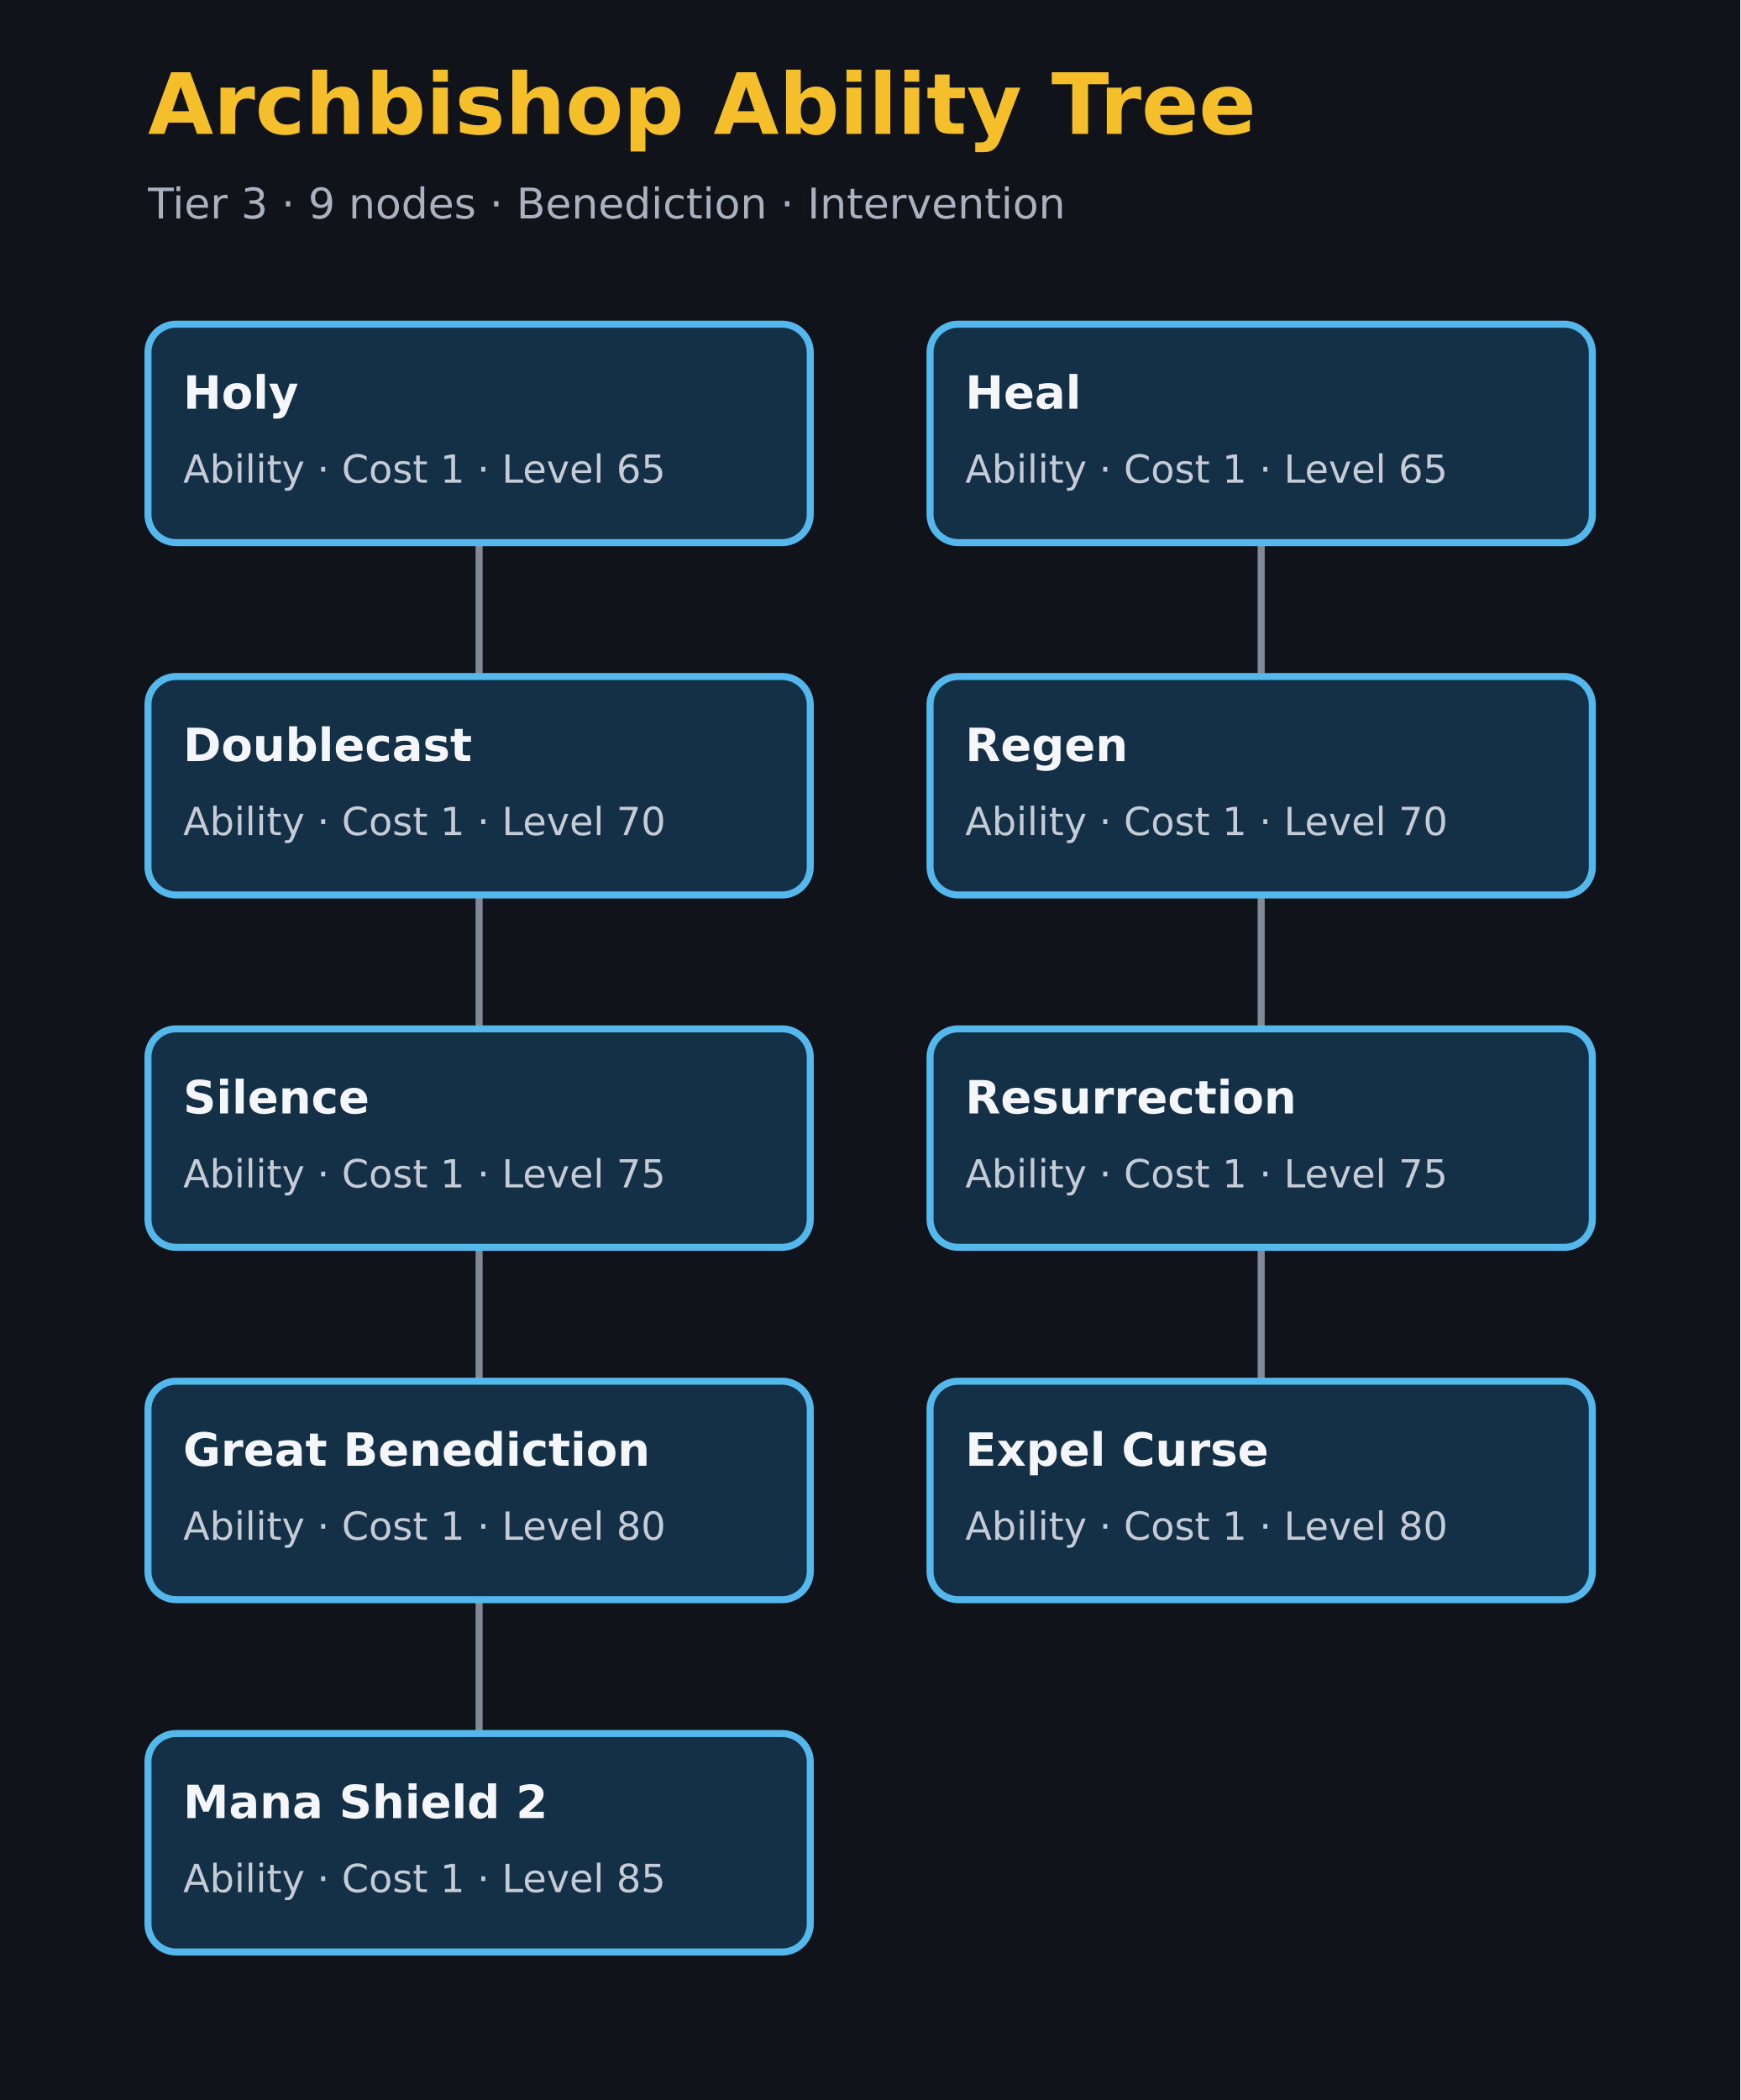
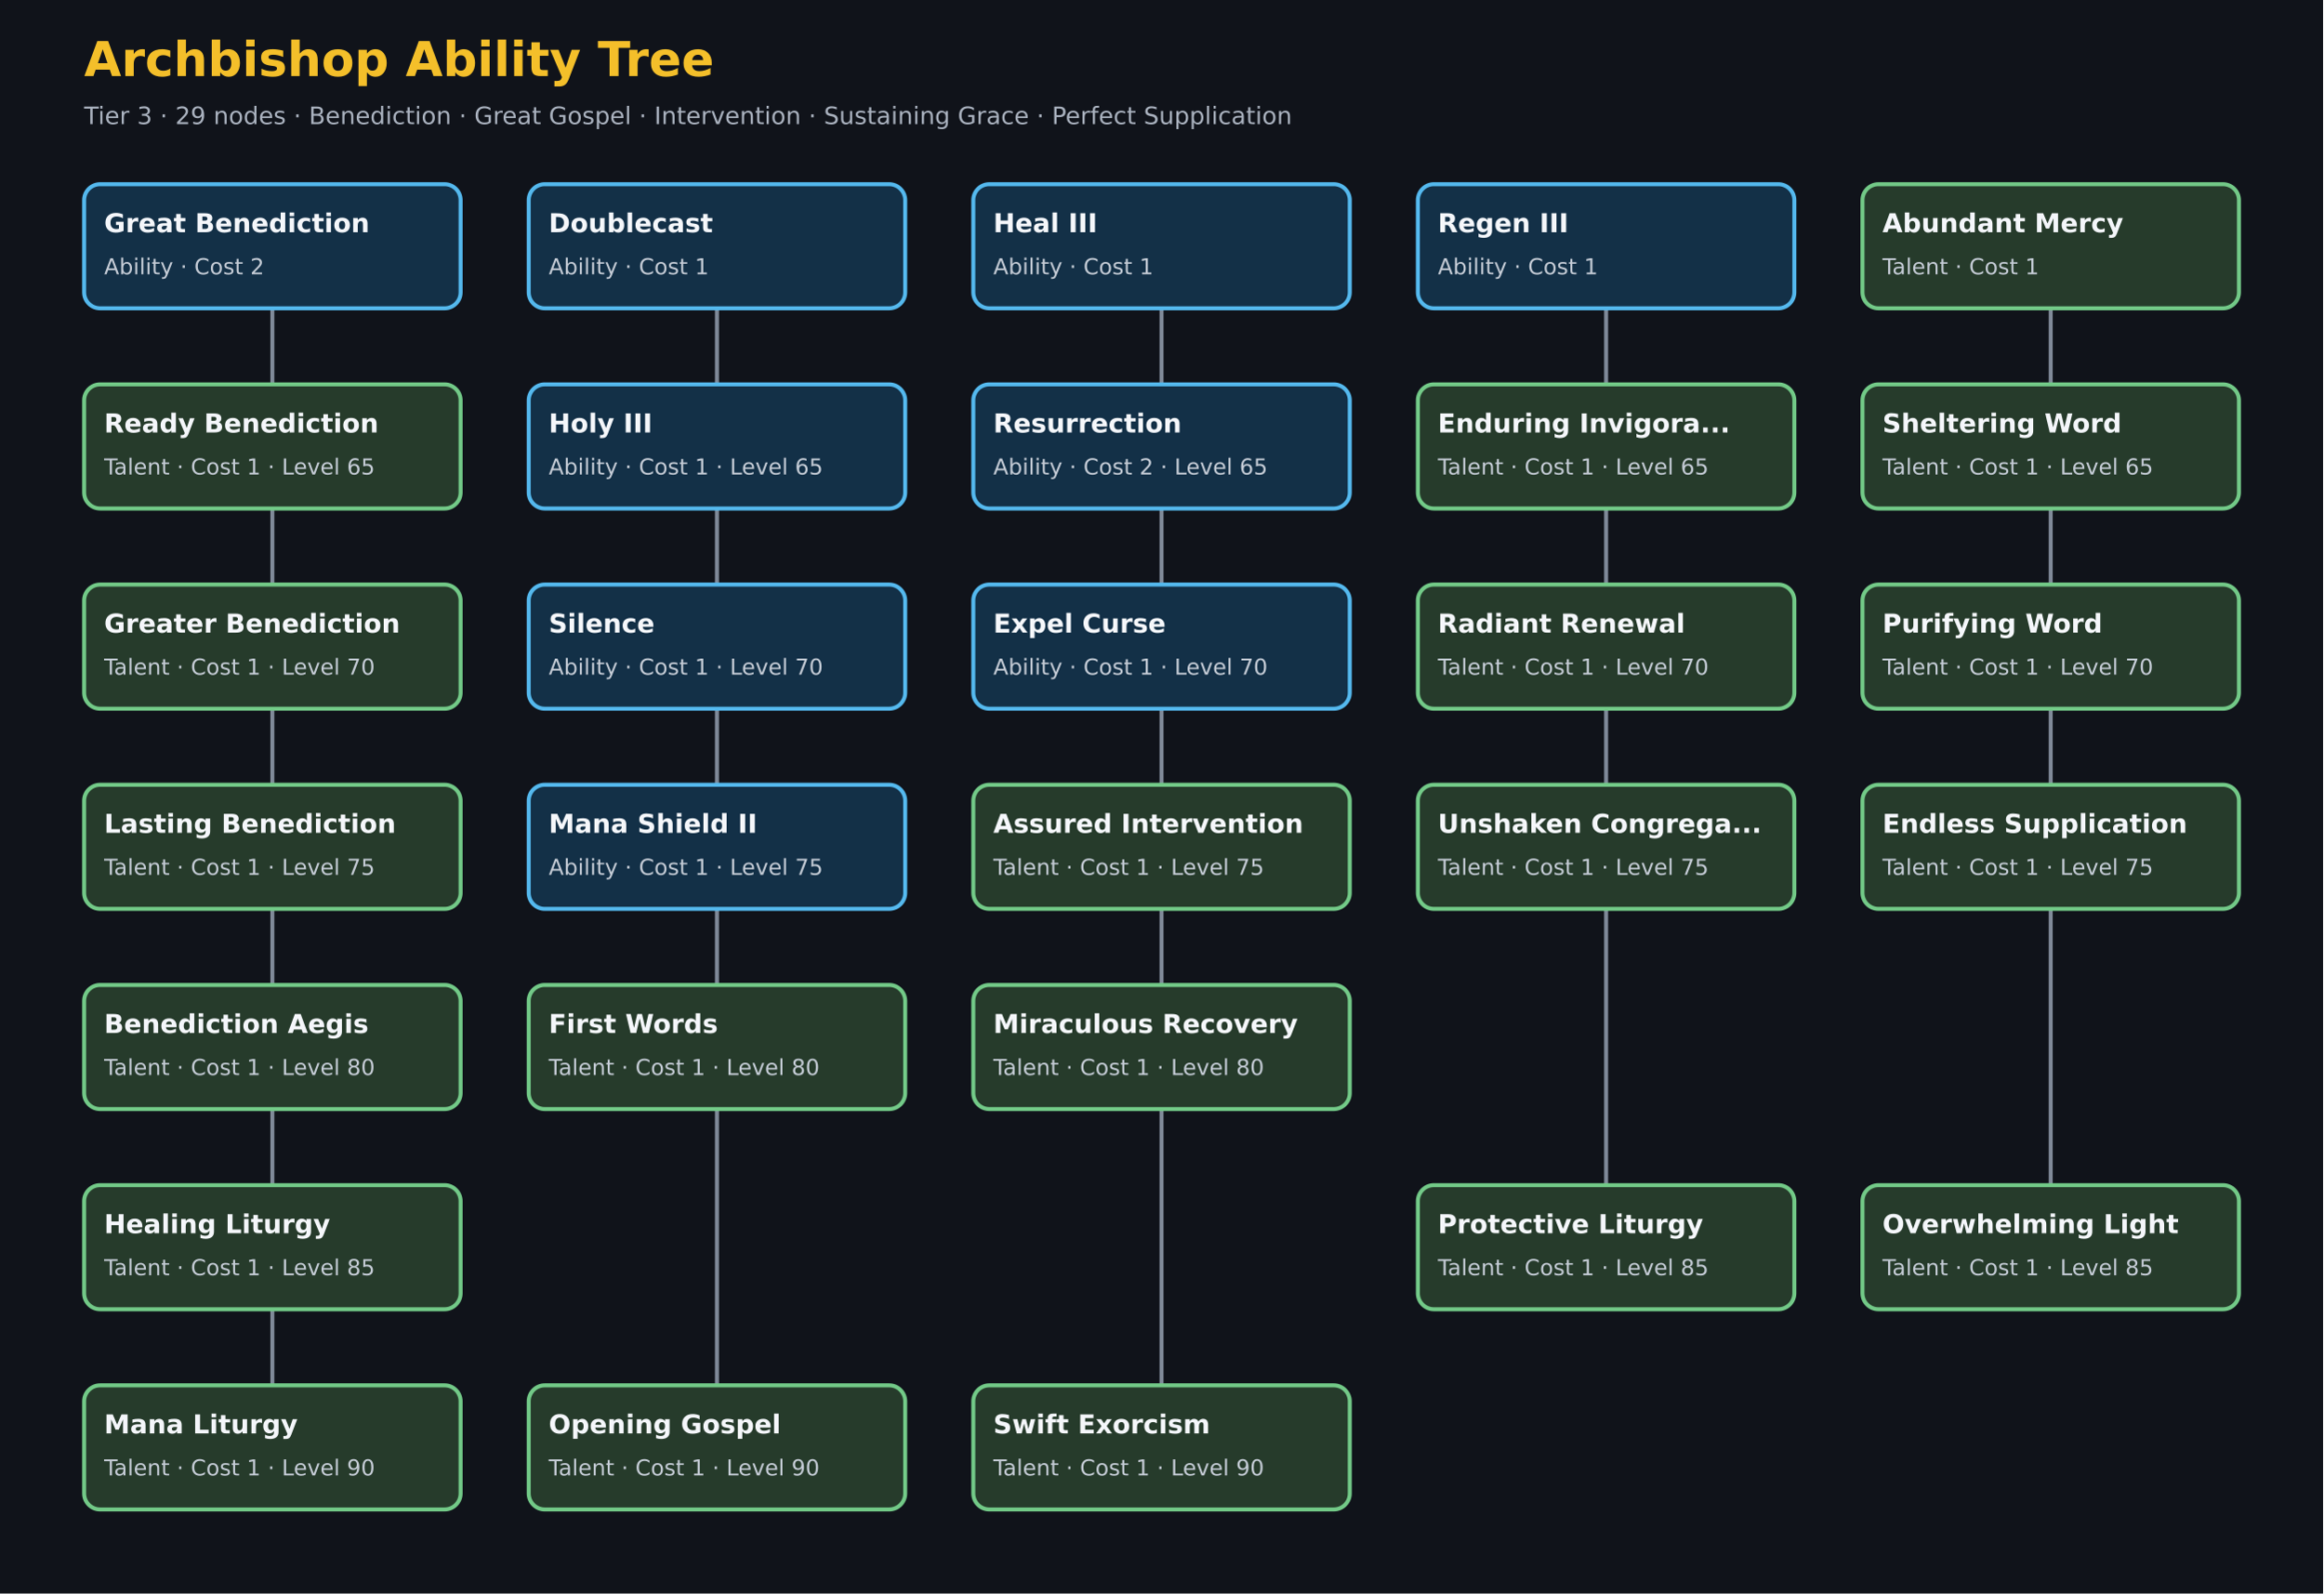
- <svg xmlns="http://www.w3.org/2000/svg" width="494" height="596" viewBox="0 0 494 596">
+ <svg xmlns="http://www.w3.org/2000/svg" width="1160" height="796" viewBox="0 0 1160 796">
  <style>
text{font-family:DejaVu Sans,Arial,sans-serif}
.title{fill:#f4bf2a;font-size:24px;font-weight:700}
.meta{fill:#aab2bf;font-size:12px}
.name{fill:#f4f6fa;font-size:13px;font-weight:700}
.detail{fill:#c5ccd6;font-size:11px}
.resource{fill:#e6bfdc;font-size:9px;font-weight:700}
.edge{fill:none;stroke:#7f8998;stroke-width:2}
.promotion-edge{fill:none;stroke:#c59d3d;stroke-width:3}
</style>
-   <rect width="494" height="596" fill="#10131a" />
+   <rect width="1160" height="796" fill="#10131a" />
  <text class="title" x="42" y="38">Archbishop Ability Tree</text>
-   <text class="meta" x="42" y="62">Tier 3 · 9 nodes · Benediction · Intervention</text>
+   <text class="meta" x="42" y="62">Tier 3 · 29 nodes · Benediction · Great Gospel · Intervention · Sustaining Grace · Perfect Supplication</text>
  <path class="edge" d="M 136.0 123.0 V 173.0 H 136.0 V 223.0" />
  <path class="edge" d="M 136.0 223.0 V 273.0 H 136.0 V 323.0" />
-   <path class="edge" d="M 358.0 123.0 V 173.0 H 358.0 V 223.0" />
  <path class="edge" d="M 136.0 323.0 V 373.0 H 136.0 V 423.0" />
  <path class="edge" d="M 136.0 423.0 V 473.0 H 136.0 V 523.0" />
+   <path class="edge" d="M 136.0 523.0 V 573.0 H 136.0 V 623.0" />
+   <path class="edge" d="M 136.0 623.0 V 673.0 H 136.0 V 723.0" />
+   <path class="edge" d="M 358.0 123.0 V 173.0 H 358.0 V 223.0" />
  <path class="edge" d="M 358.0 223.0 V 273.0 H 358.0 V 323.0" />
  <path class="edge" d="M 358.0 323.0 V 373.0 H 358.0 V 423.0" />
+   <path class="edge" d="M 358.0 423.0 V 473.0 H 358.0 V 523.0" />
+   <path class="edge" d="M 358.0 523.0 V 623.0 H 358.0 V 723.0" />
+   <path class="edge" d="M 580.0 123.0 V 173.0 H 580.0 V 223.0" />
+   <path class="edge" d="M 580.0 223.0 V 273.0 H 580.0 V 323.0" />
+   <path class="edge" d="M 580.0 323.0 V 373.0 H 580.0 V 423.0" />
+   <path class="edge" d="M 580.0 423.0 V 473.0 H 580.0 V 523.0" />
+   <path class="edge" d="M 580.0 523.0 V 623.0 H 580.0 V 723.0" />
+   <path class="edge" d="M 802.0 123.0 V 173.0 H 802.0 V 223.0" />
+   <path class="edge" d="M 802.0 223.0 V 273.0 H 802.0 V 323.0" />
+   <path class="edge" d="M 802.0 323.0 V 373.0 H 802.0 V 423.0" />
+   <path class="edge" d="M 802.0 423.0 V 523.0 H 802.0 V 623.0" />
+   <path class="edge" d="M 1024.0 123.0 V 173.0 H 1024.0 V 223.0" />
+   <path class="edge" d="M 1024.0 223.0 V 273.0 H 1024.0 V 323.0" />
+   <path class="edge" d="M 1024.0 323.0 V 373.0 H 1024.0 V 423.0" />
+   <path class="edge" d="M 1024.0 423.0 V 523.0 H 1024.0 V 623.0" />
+   <rect x="42.0" y="92.0" width="188" height="62" rx="8" fill="#133047" stroke="#54b8ed" stroke-width="2" />
+   <text class="name" x="52.0" y="116.0">Great Benediction</text>
+   <text class="detail" x="52.0" y="137.0">Ability · Cost 2</text>
+   <rect x="42.0" y="192.0" width="188" height="62" rx="8" fill="#263b2b" stroke="#72c987" stroke-width="2" />
+   <text class="name" x="52.0" y="216.0">Ready Benediction</text>
+   <text class="detail" x="52.0" y="237.0">Talent · Cost 1 · Level 65</text>
+   <rect x="42.0" y="292.0" width="188" height="62" rx="8" fill="#263b2b" stroke="#72c987" stroke-width="2" />
+   <text class="name" x="52.0" y="316.0">Greater Benediction</text>
+   <text class="detail" x="52.0" y="337.0">Talent · Cost 1 · Level 70</text>
+   <rect x="42.0" y="392.0" width="188" height="62" rx="8" fill="#263b2b" stroke="#72c987" stroke-width="2" />
+   <text class="name" x="52.0" y="416.0">Lasting Benediction</text>
+   <text class="detail" x="52.0" y="437.0">Talent · Cost 1 · Level 75</text>
+   <rect x="42.0" y="492.0" width="188" height="62" rx="8" fill="#263b2b" stroke="#72c987" stroke-width="2" />
+   <text class="name" x="52.0" y="516.0">Benediction Aegis</text>
+   <text class="detail" x="52.0" y="537.0">Talent · Cost 1 · Level 80</text>
+   <rect x="42.0" y="592.0" width="188" height="62" rx="8" fill="#263b2b" stroke="#72c987" stroke-width="2" />
+   <text class="name" x="52.0" y="616.0">Healing Liturgy</text>
+   <text class="detail" x="52.0" y="637.0">Talent · Cost 1 · Level 85</text>
+   <rect x="42.0" y="692.0" width="188" height="62" rx="8" fill="#263b2b" stroke="#72c987" stroke-width="2" />
+   <text class="name" x="52.0" y="716.0">Mana Liturgy</text>
+   <text class="detail" x="52.0" y="737.0">Talent · Cost 1 · Level 90</text>
  <rect x="264.0" y="92.0" width="188" height="62" rx="8" fill="#133047" stroke="#54b8ed" stroke-width="2" />
-   <text class="name" x="274.0" y="116.0">Heal</text>
-   <text class="detail" x="274.0" y="137.0">Ability · Cost 1 · Level 65</text>
-   <rect x="42.0" y="92.0" width="188" height="62" rx="8" fill="#133047" stroke="#54b8ed" stroke-width="2" />
-   <text class="name" x="52.0" y="116.0">Holy</text>
-   <text class="detail" x="52.0" y="137.0">Ability · Cost 1 · Level 65</text>
-   <rect x="42.0" y="192.0" width="188" height="62" rx="8" fill="#133047" stroke="#54b8ed" stroke-width="2" />
-   <text class="name" x="52.0" y="216.0">Doublecast</text>
-   <text class="detail" x="52.0" y="237.0">Ability · Cost 1 · Level 70</text>
-   <rect x="42.0" y="292.0" width="188" height="62" rx="8" fill="#133047" stroke="#54b8ed" stroke-width="2" />
-   <text class="name" x="52.0" y="316.0">Silence</text>
-   <text class="detail" x="52.0" y="337.0">Ability · Cost 1 · Level 75</text>
+   <text class="name" x="274.0" y="116.0">Doublecast</text>
+   <text class="detail" x="274.0" y="137.0">Ability · Cost 1</text>
  <rect x="264.0" y="192.0" width="188" height="62" rx="8" fill="#133047" stroke="#54b8ed" stroke-width="2" />
-   <text class="name" x="274.0" y="216.0">Regen</text>
-   <text class="detail" x="274.0" y="237.0">Ability · Cost 1 · Level 70</text>
-   <rect x="42.0" y="392.0" width="188" height="62" rx="8" fill="#133047" stroke="#54b8ed" stroke-width="2" />
-   <text class="name" x="52.0" y="416.0">Great Benediction</text>
-   <text class="detail" x="52.0" y="437.0">Ability · Cost 1 · Level 80</text>
-   <rect x="42.0" y="492.0" width="188" height="62" rx="8" fill="#133047" stroke="#54b8ed" stroke-width="2" />
-   <text class="name" x="52.0" y="516.0">Mana Shield 2</text>
-   <text class="detail" x="52.0" y="537.0">Ability · Cost 1 · Level 85</text>
+   <text class="name" x="274.0" y="216.0">Holy III</text>
+   <text class="detail" x="274.0" y="237.0">Ability · Cost 1 · Level 65</text>
  <rect x="264.0" y="292.0" width="188" height="62" rx="8" fill="#133047" stroke="#54b8ed" stroke-width="2" />
-   <text class="name" x="274.0" y="316.0">Resurrection</text>
-   <text class="detail" x="274.0" y="337.0">Ability · Cost 1 · Level 75</text>
+   <text class="name" x="274.0" y="316.0">Silence</text>
+   <text class="detail" x="274.0" y="337.0">Ability · Cost 1 · Level 70</text>
  <rect x="264.0" y="392.0" width="188" height="62" rx="8" fill="#133047" stroke="#54b8ed" stroke-width="2" />
-   <text class="name" x="274.0" y="416.0">Expel Curse</text>
-   <text class="detail" x="274.0" y="437.0">Ability · Cost 1 · Level 80</text>
+   <text class="name" x="274.0" y="416.0">Mana Shield II</text>
+   <text class="detail" x="274.0" y="437.0">Ability · Cost 1 · Level 75</text>
+   <rect x="264.0" y="492.0" width="188" height="62" rx="8" fill="#263b2b" stroke="#72c987" stroke-width="2" />
+   <text class="name" x="274.0" y="516.0">First Words</text>
+   <text class="detail" x="274.0" y="537.0">Talent · Cost 1 · Level 80</text>
+   <rect x="264.0" y="692.0" width="188" height="62" rx="8" fill="#263b2b" stroke="#72c987" stroke-width="2" />
+   <text class="name" x="274.0" y="716.0">Opening Gospel</text>
+   <text class="detail" x="274.0" y="737.0">Talent · Cost 1 · Level 90</text>
+   <rect x="486.0" y="92.0" width="188" height="62" rx="8" fill="#133047" stroke="#54b8ed" stroke-width="2" />
+   <text class="name" x="496.0" y="116.0">Heal III</text>
+   <text class="detail" x="496.0" y="137.0">Ability · Cost 1</text>
+   <rect x="486.0" y="192.0" width="188" height="62" rx="8" fill="#133047" stroke="#54b8ed" stroke-width="2" />
+   <text class="name" x="496.0" y="216.0">Resurrection</text>
+   <text class="detail" x="496.0" y="237.0">Ability · Cost 2 · Level 65</text>
+   <rect x="486.0" y="292.0" width="188" height="62" rx="8" fill="#133047" stroke="#54b8ed" stroke-width="2" />
+   <text class="name" x="496.0" y="316.0">Expel Curse</text>
+   <text class="detail" x="496.0" y="337.0">Ability · Cost 1 · Level 70</text>
+   <rect x="486.0" y="392.0" width="188" height="62" rx="8" fill="#263b2b" stroke="#72c987" stroke-width="2" />
+   <text class="name" x="496.0" y="416.0">Assured Intervention</text>
+   <text class="detail" x="496.0" y="437.0">Talent · Cost 1 · Level 75</text>
+   <rect x="486.0" y="492.0" width="188" height="62" rx="8" fill="#263b2b" stroke="#72c987" stroke-width="2" />
+   <text class="name" x="496.0" y="516.0">Miraculous Recovery</text>
+   <text class="detail" x="496.0" y="537.0">Talent · Cost 1 · Level 80</text>
+   <rect x="486.0" y="692.0" width="188" height="62" rx="8" fill="#263b2b" stroke="#72c987" stroke-width="2" />
+   <text class="name" x="496.0" y="716.0">Swift Exorcism</text>
+   <text class="detail" x="496.0" y="737.0">Talent · Cost 1 · Level 90</text>
+   <rect x="708.0" y="92.0" width="188" height="62" rx="8" fill="#133047" stroke="#54b8ed" stroke-width="2" />
+   <text class="name" x="718.0" y="116.0">Regen III</text>
+   <text class="detail" x="718.0" y="137.0">Ability · Cost 1</text>
+   <rect x="708.0" y="192.0" width="188" height="62" rx="8" fill="#263b2b" stroke="#72c987" stroke-width="2" />
+   <text class="name" x="718.0" y="216.0">Enduring Invigora...</text>
+   <text class="detail" x="718.0" y="237.0">Talent · Cost 1 · Level 65</text>
+   <rect x="708.0" y="292.0" width="188" height="62" rx="8" fill="#263b2b" stroke="#72c987" stroke-width="2" />
+   <text class="name" x="718.0" y="316.0">Radiant Renewal</text>
+   <text class="detail" x="718.0" y="337.0">Talent · Cost 1 · Level 70</text>
+   <rect x="708.0" y="392.0" width="188" height="62" rx="8" fill="#263b2b" stroke="#72c987" stroke-width="2" />
+   <text class="name" x="718.0" y="416.0">Unshaken Congrega...</text>
+   <text class="detail" x="718.0" y="437.0">Talent · Cost 1 · Level 75</text>
+   <rect x="708.0" y="592.0" width="188" height="62" rx="8" fill="#263b2b" stroke="#72c987" stroke-width="2" />
+   <text class="name" x="718.0" y="616.0">Protective Liturgy</text>
+   <text class="detail" x="718.0" y="637.0">Talent · Cost 1 · Level 85</text>
+   <rect x="930.0" y="92.0" width="188" height="62" rx="8" fill="#263b2b" stroke="#72c987" stroke-width="2" />
+   <text class="name" x="940.0" y="116.0">Abundant Mercy</text>
+   <text class="detail" x="940.0" y="137.0">Talent · Cost 1</text>
+   <rect x="930.0" y="192.0" width="188" height="62" rx="8" fill="#263b2b" stroke="#72c987" stroke-width="2" />
+   <text class="name" x="940.0" y="216.0">Sheltering Word</text>
+   <text class="detail" x="940.0" y="237.0">Talent · Cost 1 · Level 65</text>
+   <rect x="930.0" y="292.0" width="188" height="62" rx="8" fill="#263b2b" stroke="#72c987" stroke-width="2" />
+   <text class="name" x="940.0" y="316.0">Purifying Word</text>
+   <text class="detail" x="940.0" y="337.0">Talent · Cost 1 · Level 70</text>
+   <rect x="930.0" y="392.0" width="188" height="62" rx="8" fill="#263b2b" stroke="#72c987" stroke-width="2" />
+   <text class="name" x="940.0" y="416.0">Endless Supplication</text>
+   <text class="detail" x="940.0" y="437.0">Talent · Cost 1 · Level 75</text>
+   <rect x="930.0" y="592.0" width="188" height="62" rx="8" fill="#263b2b" stroke="#72c987" stroke-width="2" />
+   <text class="name" x="940.0" y="616.0">Overwhelming Light</text>
+   <text class="detail" x="940.0" y="637.0">Talent · Cost 1 · Level 85</text>
</svg>
